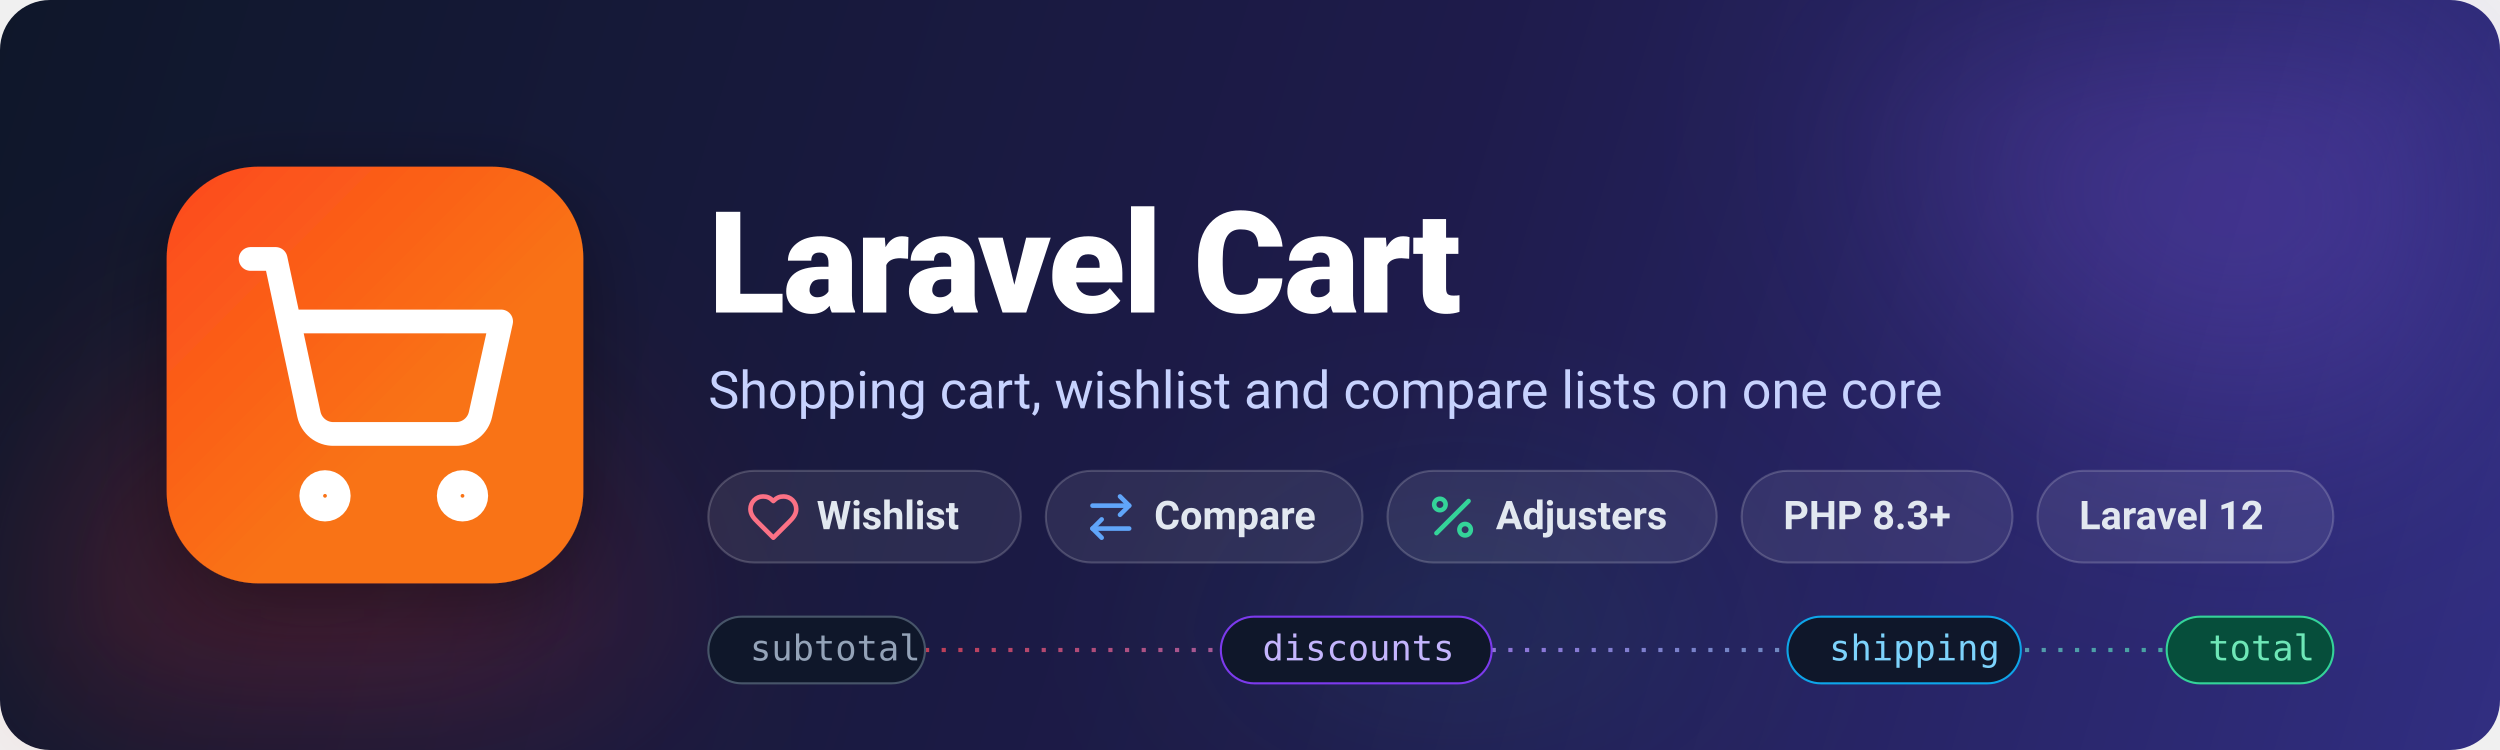
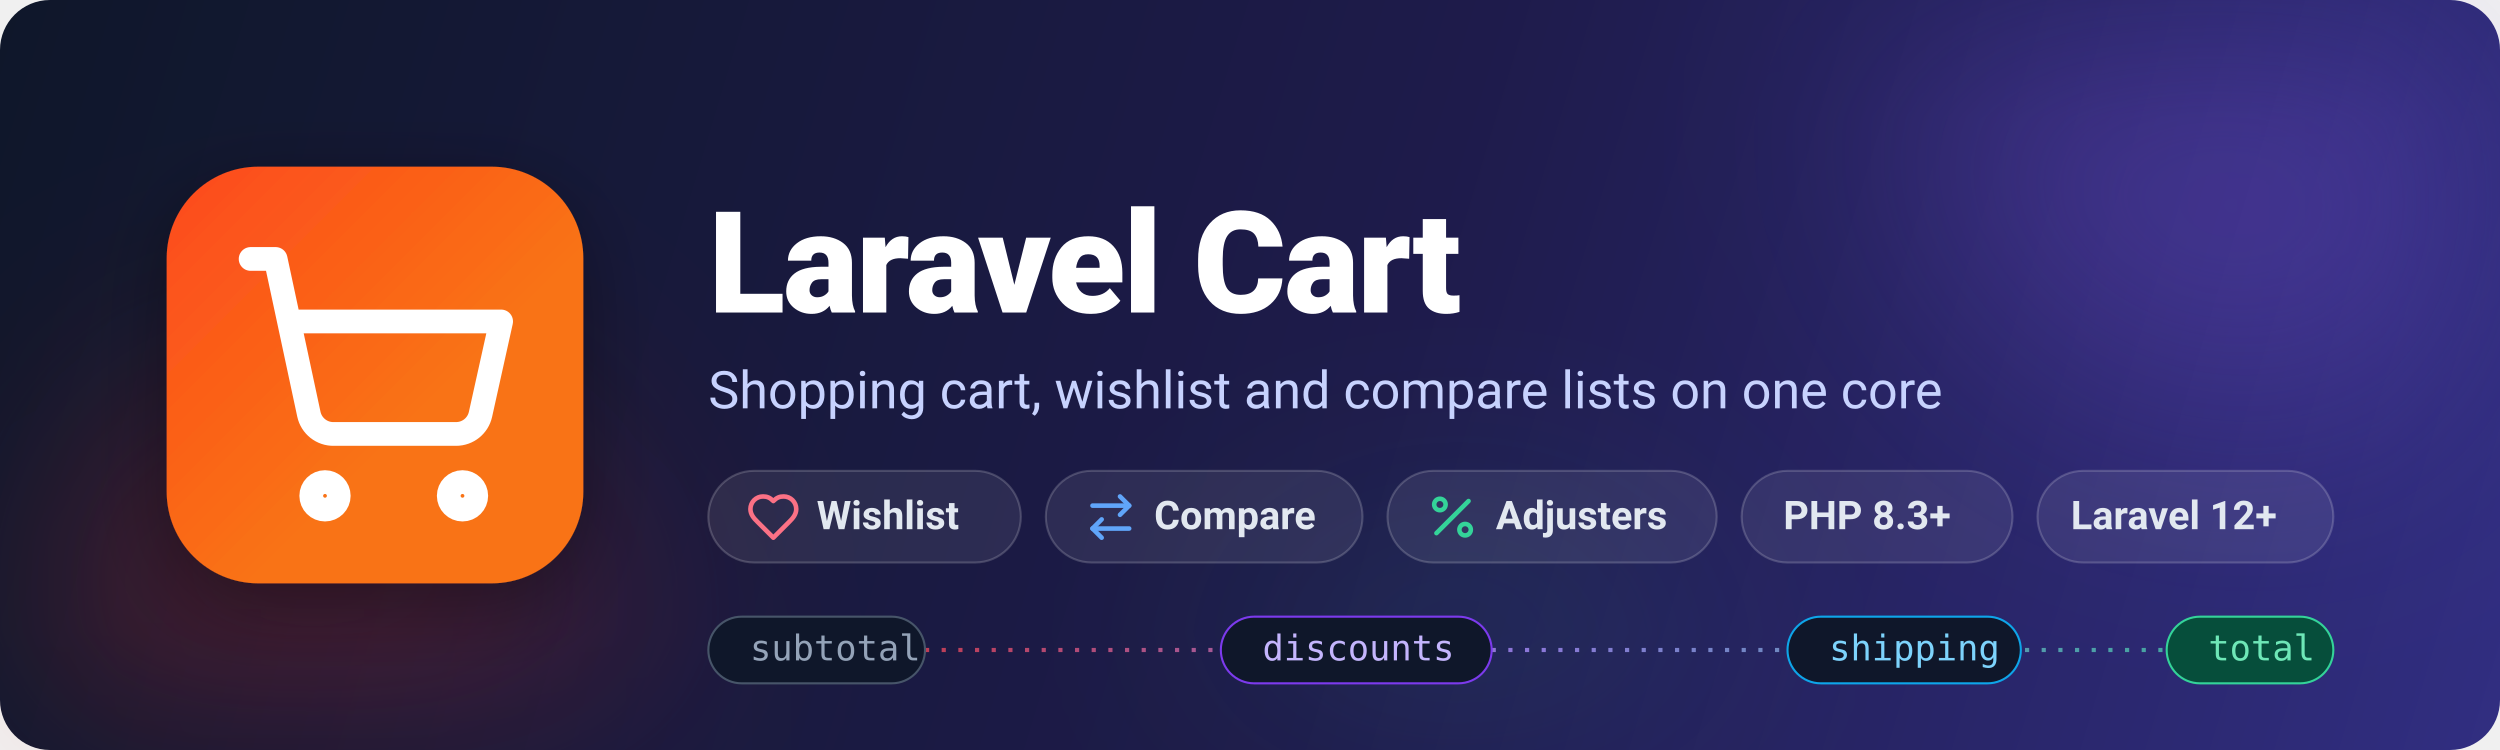
<svg xmlns="http://www.w3.org/2000/svg" width="1200" height="360" viewBox="0 0 1200 360" fill="none">
  <defs>
    <linearGradient id="bg" x1="0" y1="0" x2="1200" y2="360" gradientUnits="userSpaceOnUse">
      <stop offset="0" stop-color="#0f172a" />
      <stop offset="0.55" stop-color="#1e1b4b" />
      <stop offset="1" stop-color="#312e81" />
    </linearGradient>
    <linearGradient id="tile" x1="0" y1="0" x2="200" y2="200" gradientUnits="userSpaceOnUse">
      <stop offset="0" stop-color="#ff2d20" />
      <stop offset="1" stop-color="#f97316" />
    </linearGradient>
    <linearGradient id="line" x1="340" y1="0" x2="1120" y2="0" gradientUnits="userSpaceOnUse">
      <stop offset="0" stop-color="#ff2d20" />
      <stop offset="0.5" stop-color="#a78bfa" />
      <stop offset="1" stop-color="#34d399" />
    </linearGradient>
    <filter id="glow" x="-50%" y="-50%" width="200%" height="200%">
      <feGaussianBlur stdDeviation="60" />
    </filter>
    <filter id="soft" x="-20%" y="-20%" width="140%" height="140%">
      <feDropShadow dx="0" dy="10" stdDeviation="18" flood-color="#000000" flood-opacity="0.35" />
    </filter>
  </defs>
  <rect width="1200" height="360" rx="24" fill="url(#bg)" />
  <circle cx="150" cy="330" r="150" fill="#ff2d20" opacity="0.22" filter="url(#glow)" />
  <circle cx="1080" cy="40" r="160" fill="#8b5cf6" opacity="0.25" filter="url(#glow)" />
  <circle cx="700" cy="380" r="120" fill="#34d399" opacity="0.12" filter="url(#glow)" />
  <g filter="url(#soft)">
    <rect x="80" y="80" width="200" height="200" rx="44" fill="url(#tile)" />
  </g>
  <g transform="translate(108 112) scale(6)" stroke="#ffffff" stroke-width="1.9" stroke-linecap="round" stroke-linejoin="round">
    <circle cx="8" cy="21" r="1.1" />
    <circle cx="19" cy="21" r="1.1" />
    <path d="M2.05 2.05h2l2.66 12.42a2 2 0 0 0 2 1.58h9.78a2 2 0 0 0 1.95-1.57l1.65-7.43H5.12" />
  </g>
  <text x="340" y="150" font-family="ui-sans-serif, -apple-system, 'Segoe UI', Roboto, Helvetica, Arial, sans-serif" font-size="68" font-weight="800" fill="#ffffff" letter-spacing="-1">Laravel Cart</text>
  <text x="340" y="196" font-family="ui-sans-serif, -apple-system, 'Segoe UI', Roboto, Helvetica, Arial, sans-serif" font-size="25" fill="#c7d2fe">Shopping cart, wishlist and compare lists on one core</text>
  <g font-family="ui-sans-serif, -apple-system, 'Segoe UI', Roboto, Helvetica, Arial, sans-serif" font-size="19" font-weight="600">
    <rect x="340" y="226" width="150" height="44" rx="22" fill="#ffffff" fill-opacity="0.08" stroke="#ffffff" stroke-opacity="0.18" />
    <g transform="translate(358 235) scale(1.1)" stroke="#fb7185" stroke-width="2" stroke-linecap="round" stroke-linejoin="round" fill="none">
      <path d="M19 14c1.49-1.46 3-3.21 3-5.5A5.5 5.5 0 0 0 16.5 3c-1.76 0-3 .5-4.5 2-1.5-1.5-2.74-2-4.5-2A5.5 5.5 0 0 0 2 8.5c0 2.3 1.5 4.05 3 5.5l7 7Z" />
    </g>
    <text x="392" y="254" fill="#e2e8f0">Wishlist</text>
    <rect x="502" y="226" width="152" height="44" rx="22" fill="#ffffff" fill-opacity="0.08" stroke="#ffffff" stroke-opacity="0.18" />
    <g transform="translate(520 235) scale(1.1)" stroke="#60a5fa" stroke-width="2" stroke-linecap="round" stroke-linejoin="round" fill="none">
      <path d="m16 3 4 4-4 4" />
      <path d="M20 7H4" />
      <path d="m8 21-4-4 4-4" />
      <path d="M4 17h16" />
    </g>
    <text x="554" y="254" fill="#e2e8f0">Compare</text>
    <rect x="666" y="226" width="158" height="44" rx="22" fill="#ffffff" fill-opacity="0.08" stroke="#ffffff" stroke-opacity="0.18" />
    <g transform="translate(684 235) scale(1.1)" stroke="#34d399" stroke-width="2" stroke-linecap="round" stroke-linejoin="round" fill="none">
      <line x1="19" y1="5" x2="5" y2="19" />
      <circle cx="6.5" cy="6.5" r="2.5" />
      <circle cx="17.5" cy="17.5" r="2.5" />
    </g>
    <text x="718" y="254" fill="#e2e8f0">Adjusters</text>
    <rect x="836" y="226" width="130" height="44" rx="22" fill="#ffffff" fill-opacity="0.08" stroke="#ffffff" stroke-opacity="0.18" />
    <text x="856" y="254" fill="#e2e8f0">PHP 8.3+</text>
    <rect x="978" y="226" width="142" height="44" rx="22" fill="#ffffff" fill-opacity="0.08" stroke="#ffffff" stroke-opacity="0.18" />
-     <text x="998" y="254" fill="#e2e8f0">Laravel 12</text>
+     <text x="994" y="254" fill="#e2e8f0">Laravel 12+</text>
  </g>
  <g font-family="ui-monospace, SFMono-Regular, Menlo, Consolas, monospace" font-size="17">
    <line x1="340" y1="312" x2="1120" y2="312" stroke="url(#line)" stroke-width="2" stroke-dasharray="2 6" opacity="0.8" />
    <rect x="340" y="296" width="104" height="32" rx="16" fill="#0f172a" stroke="#475569" />
    <text x="360" y="317" fill="#94a3b8">subtotal</text>
    <rect x="586" y="296" width="130" height="32" rx="16" fill="#0f172a" stroke="#7c3aed" />
    <text x="606" y="317" fill="#c4b5fd">discounts</text>
    <rect x="858" y="296" width="112" height="32" rx="16" fill="#0f172a" stroke="#0ea5e9" />
    <text x="878" y="317" fill="#7dd3fc">shipping</text>
    <rect x="1040" y="296" width="80" height="32" rx="16" fill="#064e3b" stroke="#34d399" />
    <text x="1060" y="317" fill="#6ee7b7">total</text>
  </g>
</svg>
